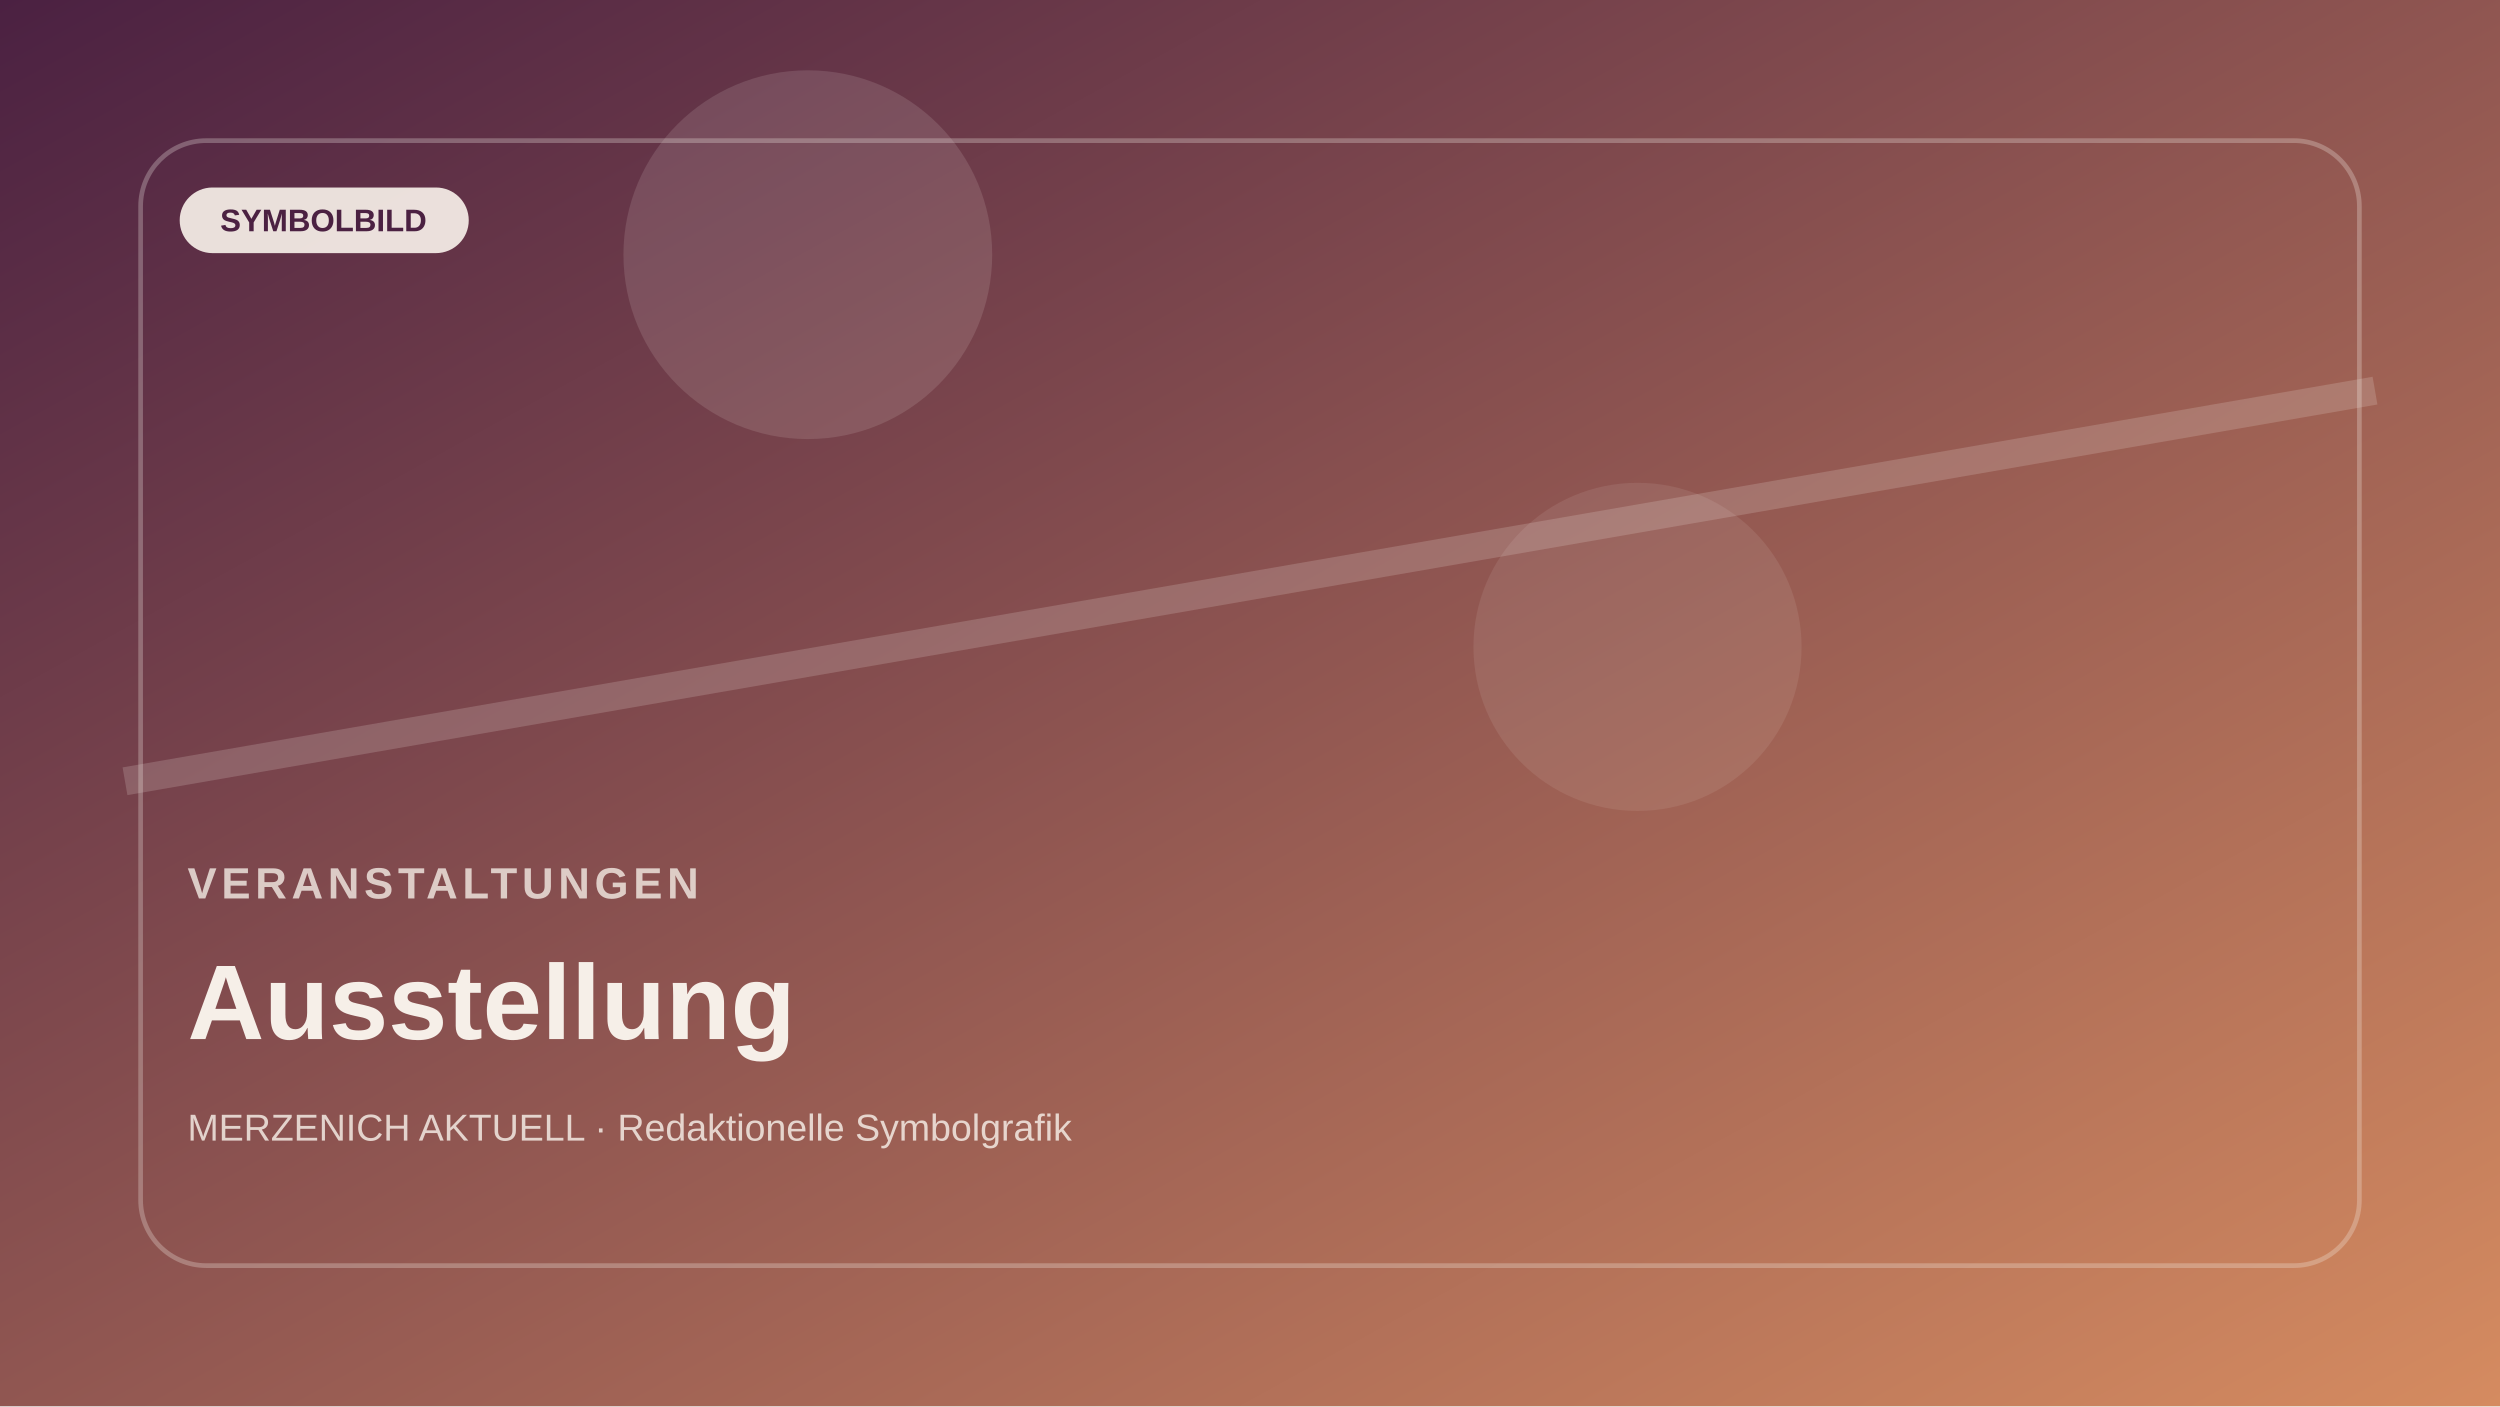
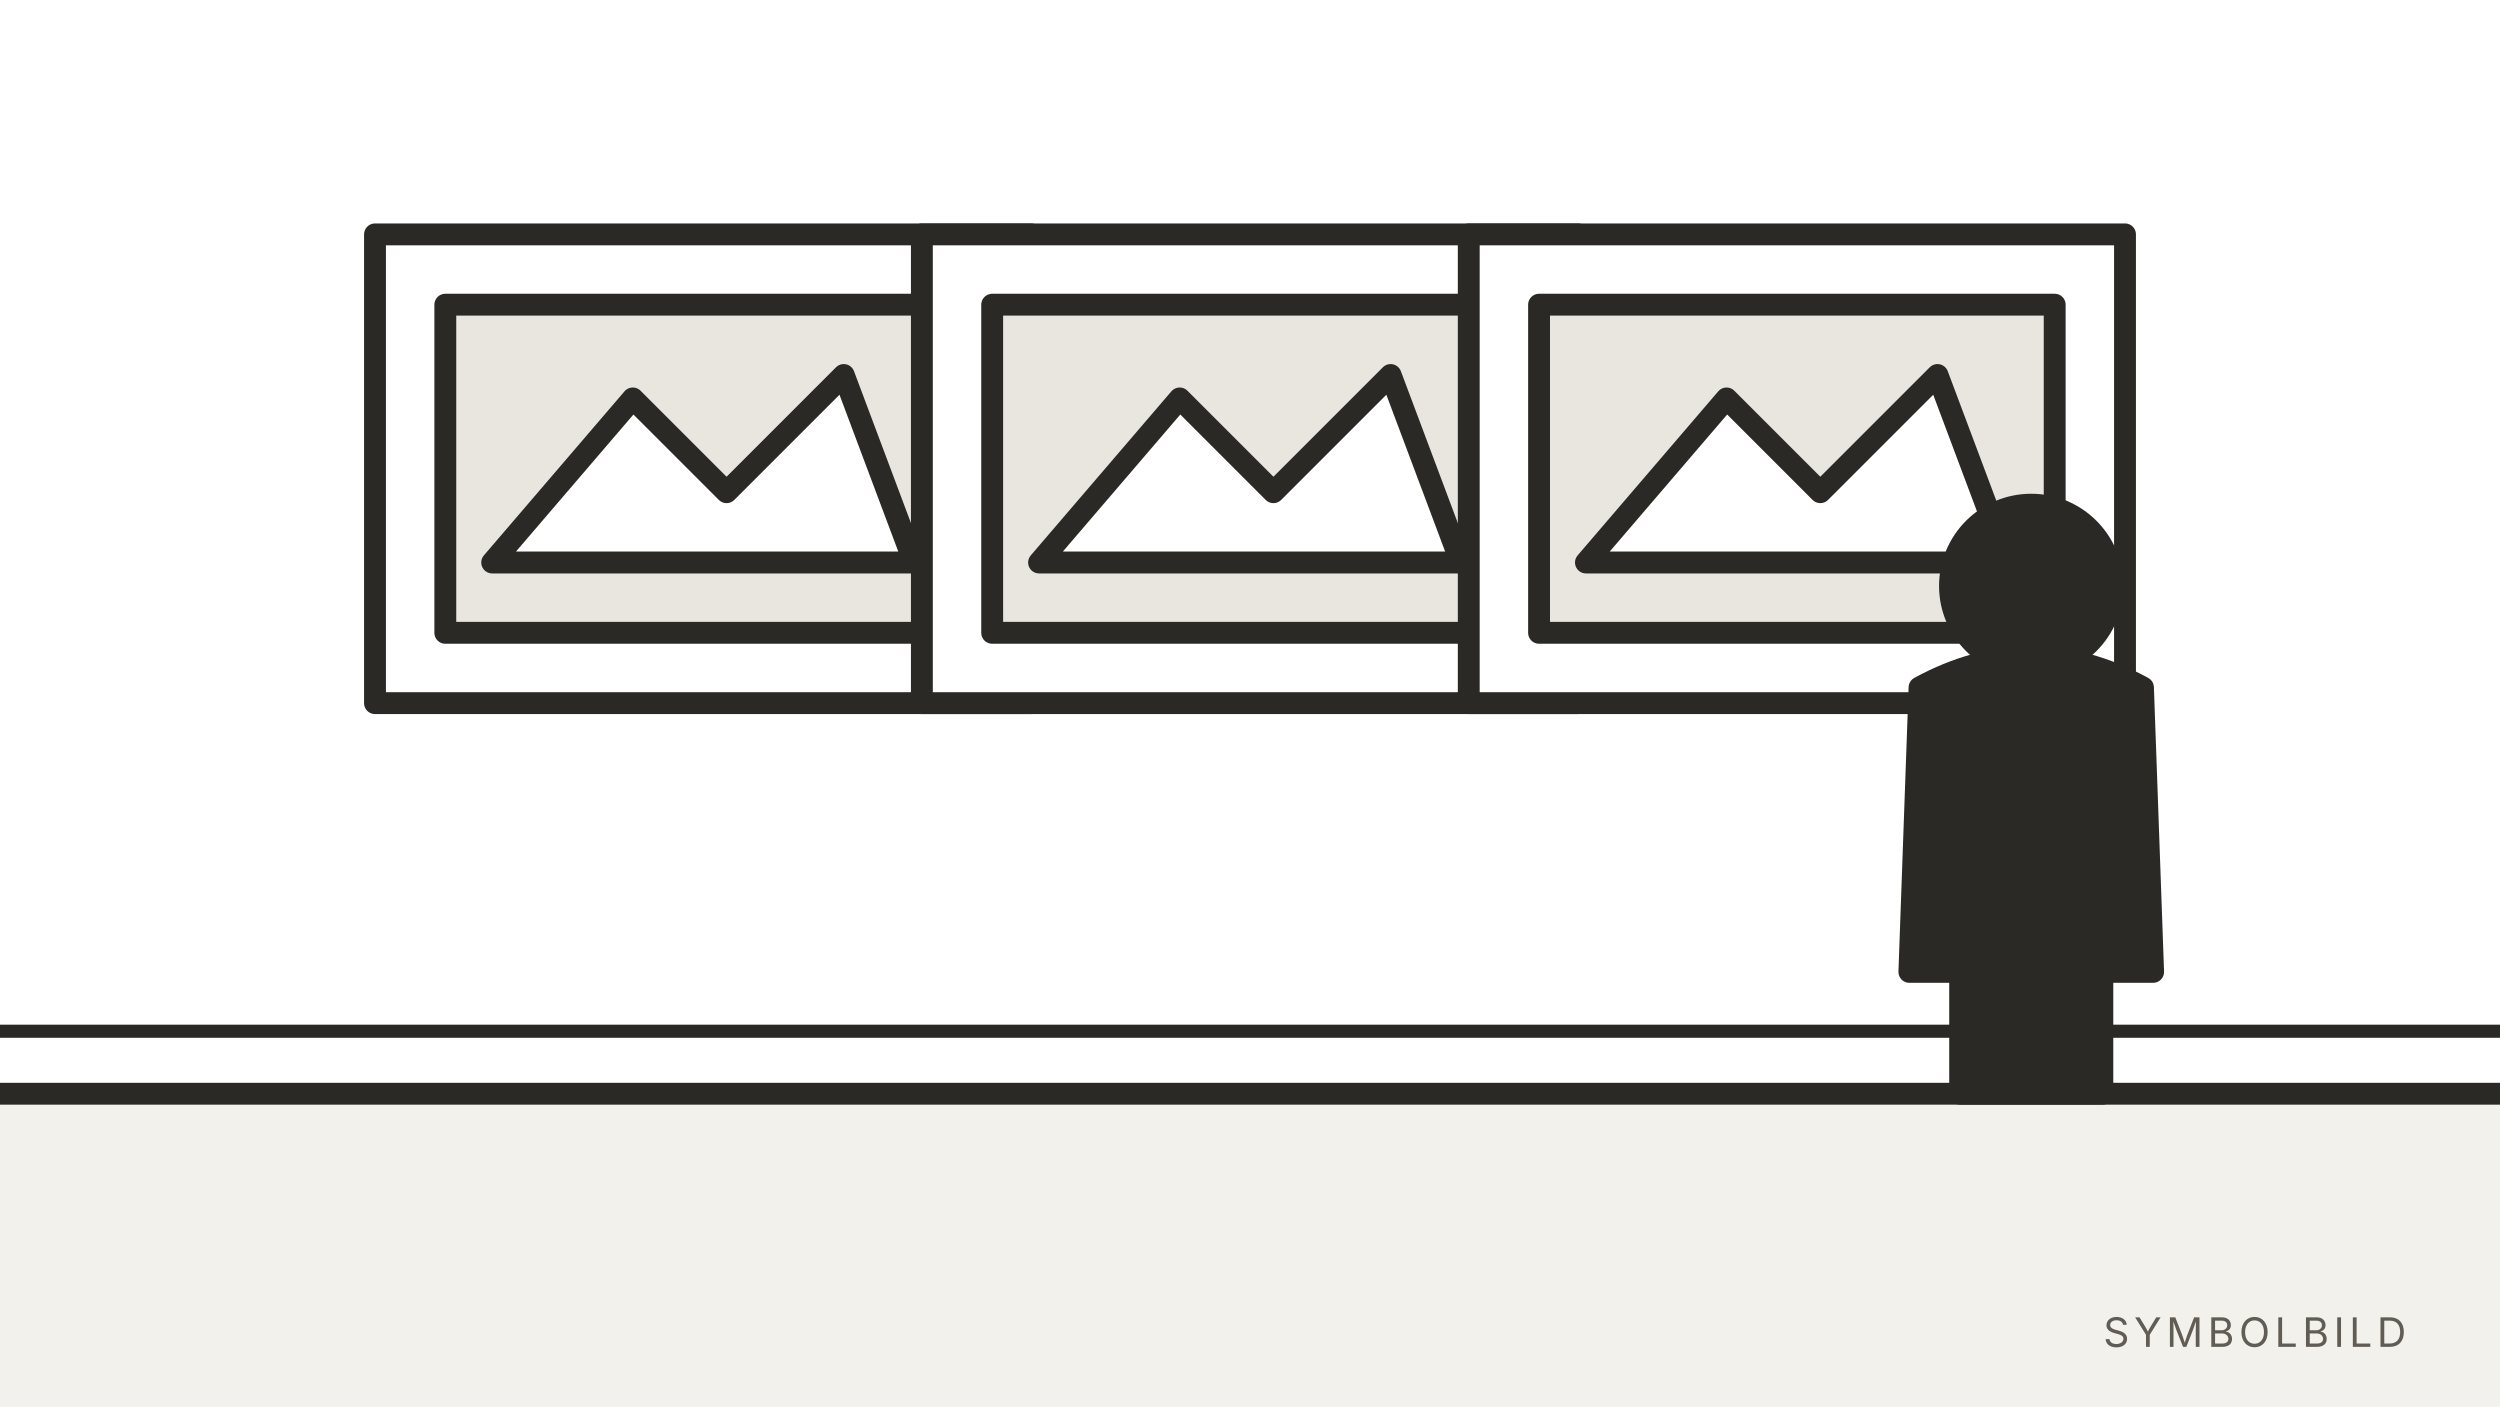
<svg xmlns="http://www.w3.org/2000/svg" viewBox="0 0 1600 900" width="1600" height="900" role="img" aria-labelledby="t d">
-   <defs>
-     <linearGradient id="g" x1="0" y1="0" x2="1" y2="1">
-       <stop stop-color="#4b2142" />
-       <stop offset="1" stop-color="#d58b60" />
-     </linearGradient>
-   </defs>
-   <rect width="1600" height="900" fill="url(#g)" />
-   <circle cx="517" cy="163" r="118" fill="#f6efe8" opacity=".13" />
-   <circle cx="1048" cy="414" r="105" fill="#f6efe8" opacity=".09" />
-   <path d="M80 500 L1520 250" fill="none" stroke="#f6efe8" stroke-width="18" opacity=".18" />
-   <rect x="90" y="90" width="1420" height="720" rx="42" fill="none" stroke="#f6efe8" stroke-width="3" opacity=".28" />
-   <rect x="115" y="120" width="185" height="42" rx="21" fill="#f6efe8" opacity=".92" />
-   <text x="207" y="148" text-anchor="middle" font-family="Arial,sans-serif" font-size="20" font-weight="700" fill="#4b2142">SYMBOLBILD</text>
-   <text x="120" y="575" font-family="Arial,sans-serif" font-size="28" font-weight="700" letter-spacing="3" fill="#f6efe8" opacity=".78">VERANSTALTUNGEN</text>
-   <text x="120" y="665" font-family="Arial,sans-serif" font-size="68" font-weight="800" fill="#f6efe8">Ausstellung</text>
-   <text x="120" y="730" font-family="Arial,sans-serif" font-size="24" fill="#f6efe8" opacity=".82">MERZENICH AKTUELL · Redaktionelle Symbolgrafik</text>
+   <rect width="1600" height="900" fill="#ffffff" />
+   <g stroke="#2b2926" stroke-width="14" stroke-linecap="round" stroke-linejoin="round" fill="#ffffff">
+     <rect x="0" y="700" width="1600" height="200" fill="#f3f1ec" stroke="none" />
+     <line x1="0" y1="700" x2="1600" y2="700" />
+     <line x1="0" y1="660" x2="1600" y2="660" stroke-width="8.4" />
+     <g transform="translate(450 450) scale(1.5)" stroke-width="9.33" data-form="bilderrahmen">
+       <rect x="-140" y="-200" width="280" height="200" fill="#ffffff" />
+       <rect x="-110" y="-170" width="220" height="140" fill="#e9e6df" />
+       <path d="M-90 -60 L-30 -130 L10 -90 L60 -140 L90 -60 Z" fill="#ffffff" />
+     </g>
+     <g transform="translate(800 450) scale(1.5)" stroke-width="9.33" data-form="bilderrahmen">
+       <rect x="-140" y="-200" width="280" height="200" fill="#ffffff" />
+       <rect x="-110" y="-170" width="220" height="140" fill="#e9e6df" />
+       <path d="M-90 -60 L-30 -130 L10 -90 L60 -140 L90 -60 Z" fill="#ffffff" />
+     </g>
+     <g transform="translate(1150 450) scale(1.5)" stroke-width="9.33" data-form="bilderrahmen">
+       <rect x="-140" y="-200" width="280" height="200" fill="#ffffff" />
+       <rect x="-110" y="-170" width="220" height="140" fill="#e9e6df" />
+       <path d="M-90 -60 L-30 -130 L10 -90 L60 -140 L90 -60 Z" fill="#ffffff" />
+     </g>
+     <g transform="translate(1300 700) scale(1.3)" stroke-width="10.77" data-form="person">
+       <circle cx="0" cy="-250" r="40" fill="#2b2926" />
+       <path d="M-55 -200 Q0 -230 55 -200 L60 -60 L35 -60 L35 0 L-35 0 L-35 -60 L-60 -60 Z" fill="#2b2926" />
+     </g>
+   </g>
+   <text x="1540" y="862" text-anchor="end" font-family="Inter,Arial,sans-serif" font-size="26" letter-spacing="3" fill="#615d55" stroke="none">SYMBOLBILD</text>
</svg>
